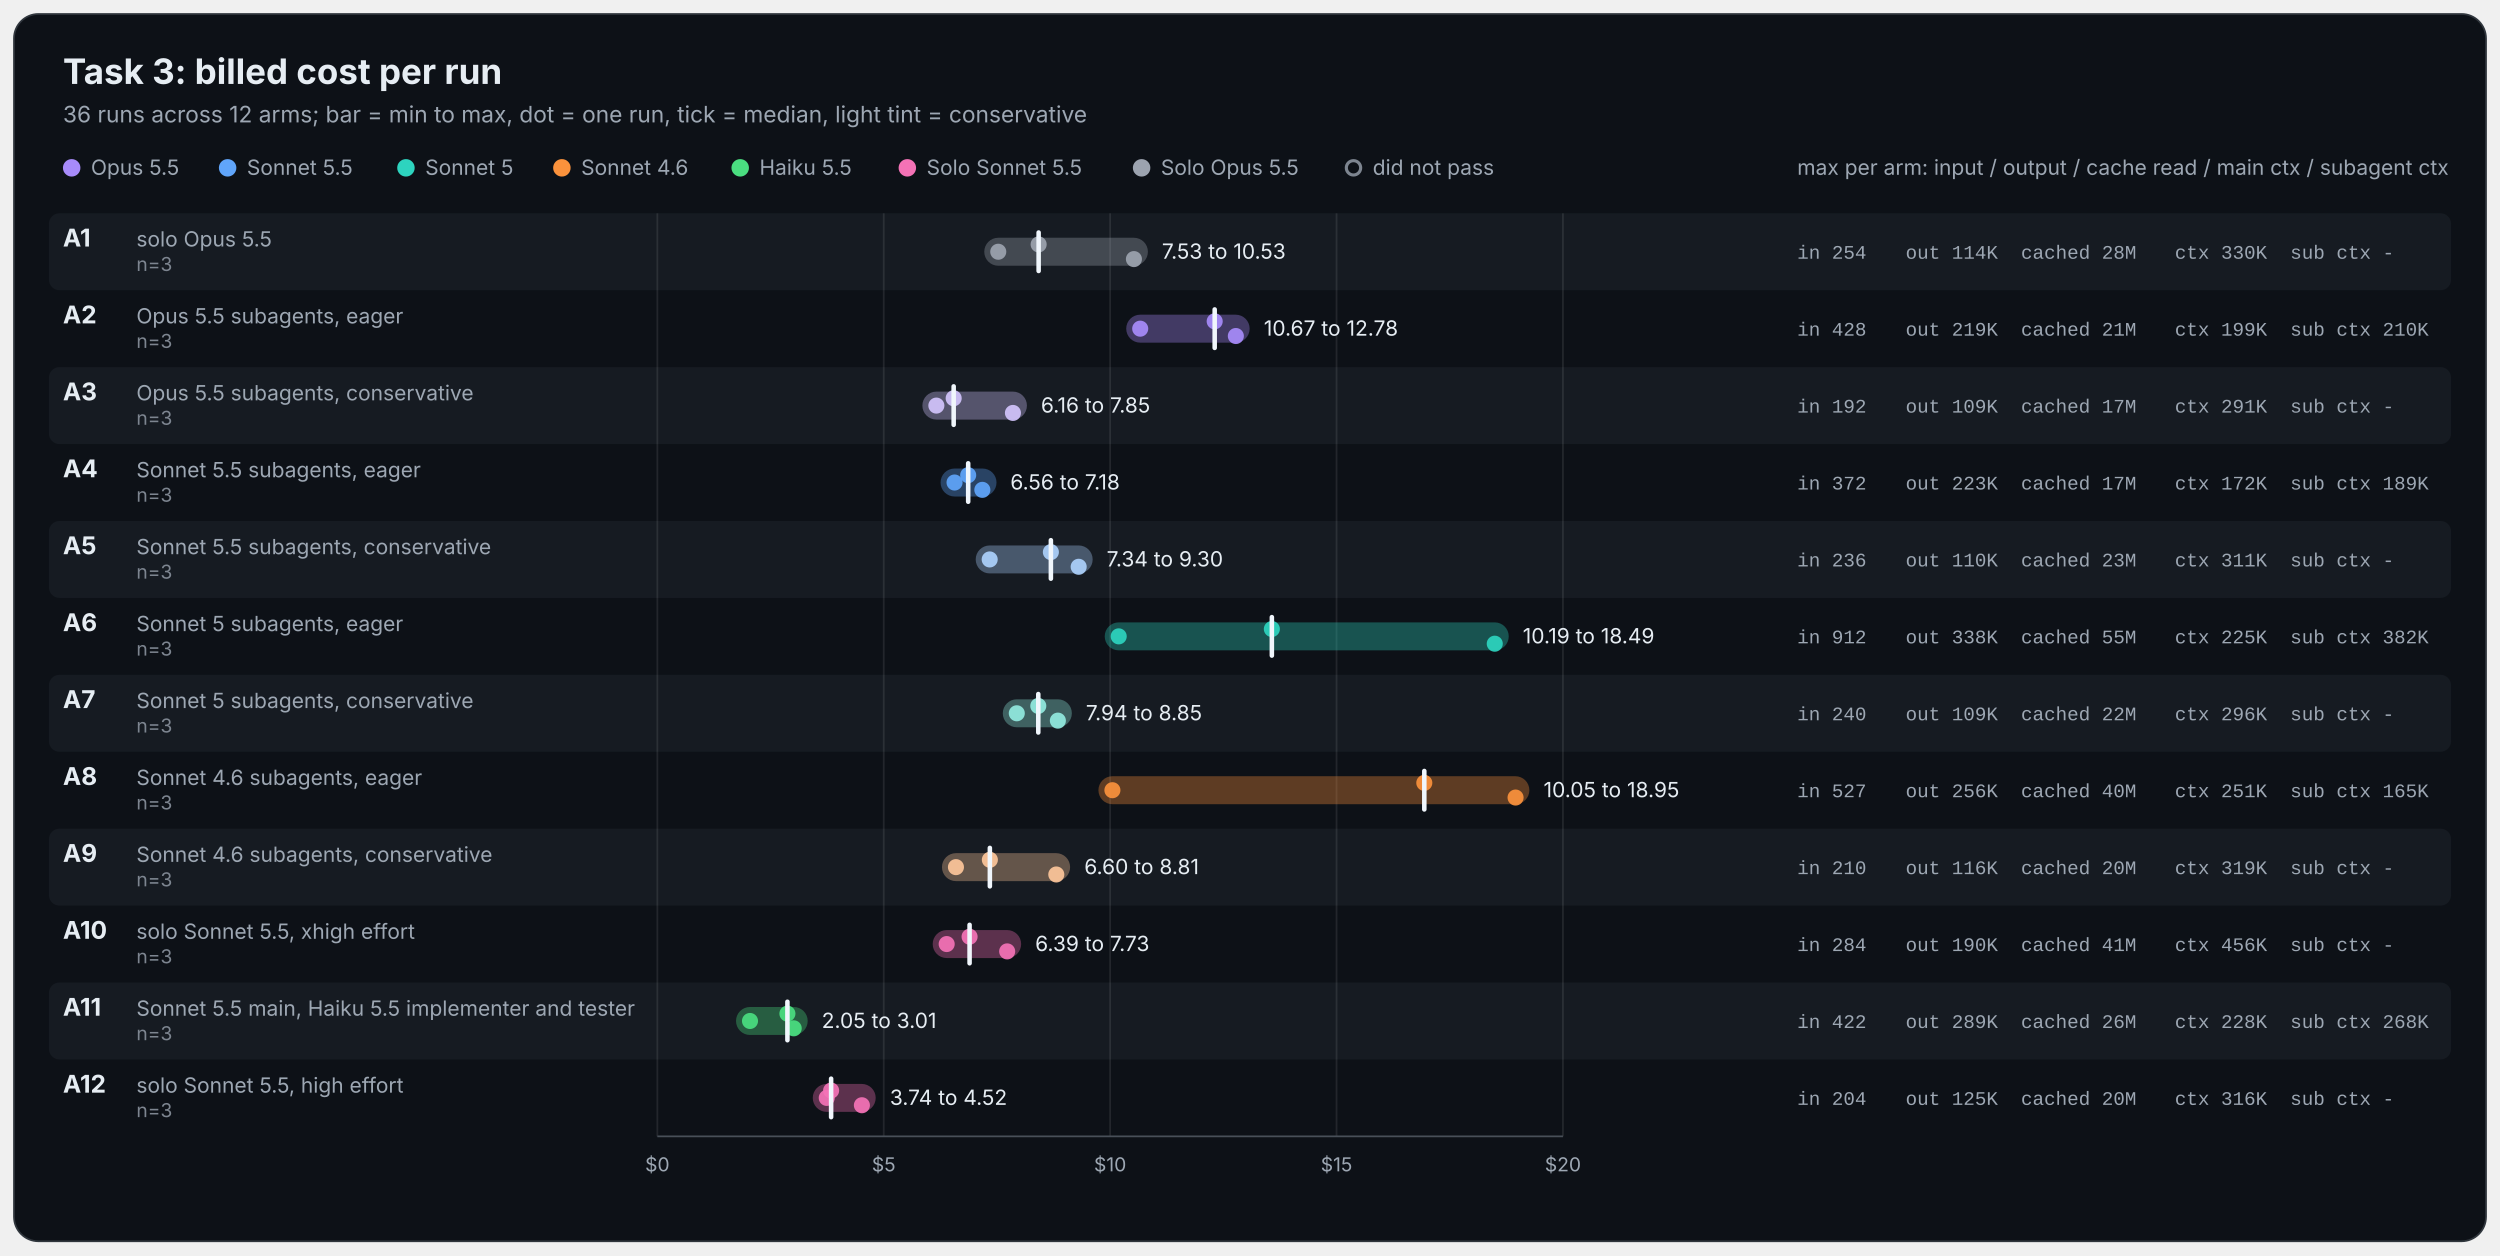
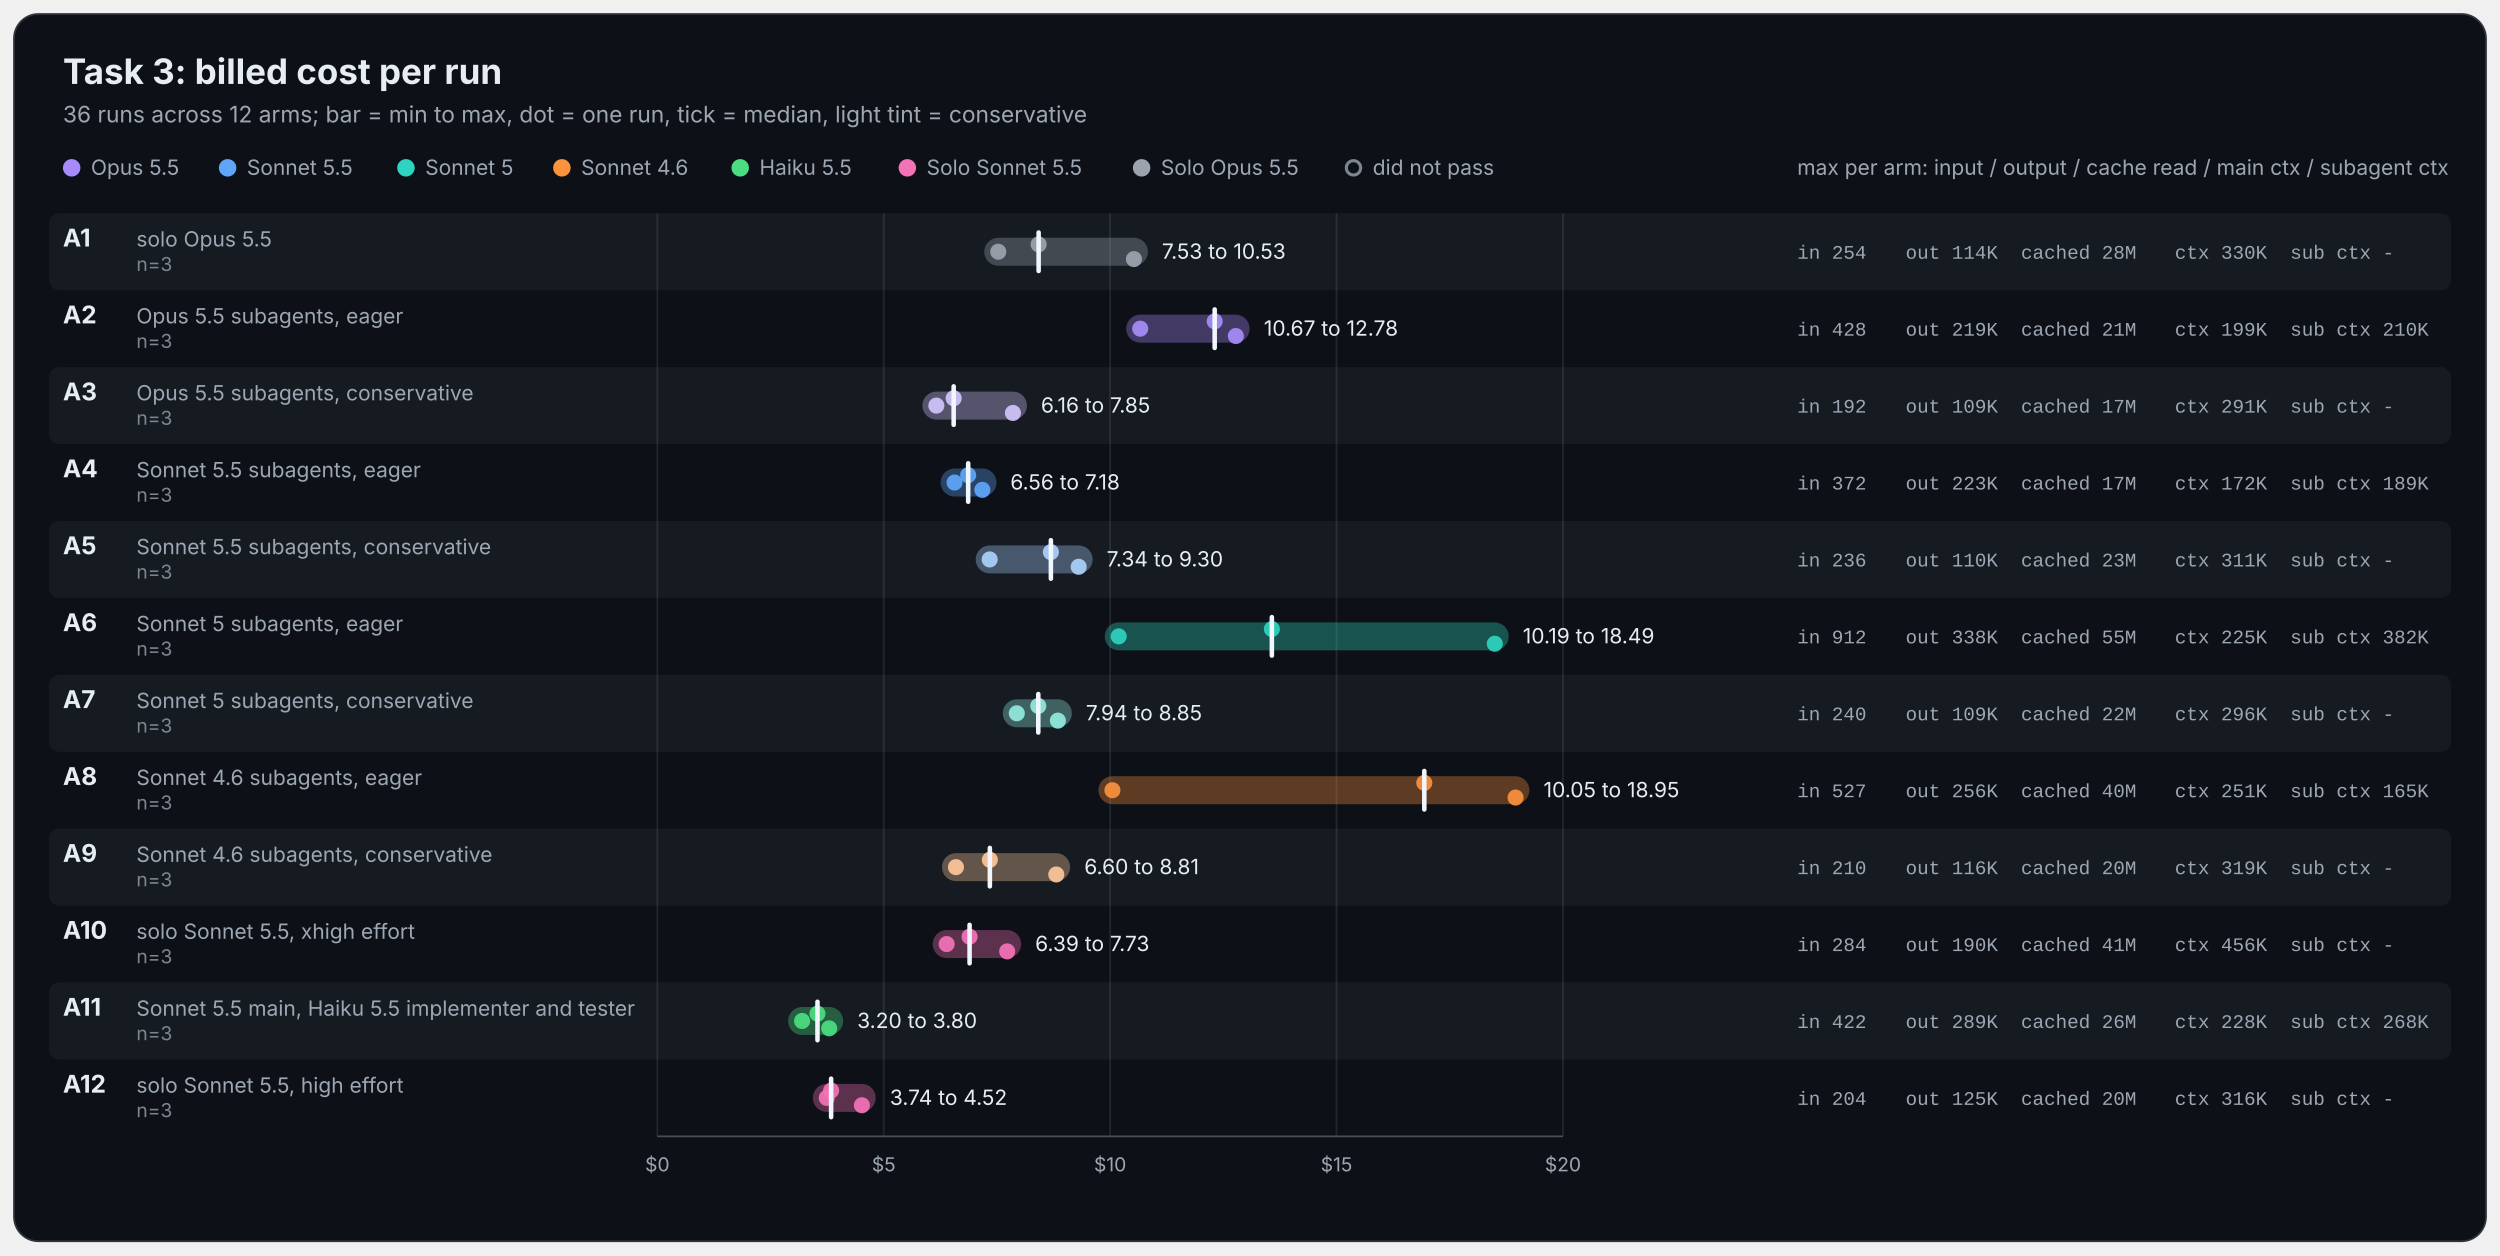
<svg xmlns="http://www.w3.org/2000/svg" width="1430" height="718.0" viewBox="0 0 1430 718.0" role="img" aria-label="Task 3: billed cost per run" font-family="-apple-system, &quot;Segoe UI&quot;, Inter, Roboto, &quot;Helvetica Neue&quot;, Arial, sans-serif">
  <rect x="8" y="8" width="1414" height="702.0" rx="14" fill="#0d1117" stroke="#30363d" stroke-width="1" />
  <text x="36.0" y="48.0" font-size="20" font-weight="700" fill="#e6edf3" text-anchor="start">Task 3: billed cost per run</text>
  <text x="36.0" y="70.0" font-size="13" font-weight="400" fill="#9da7b3" text-anchor="start">36 runs across 12 arms; bar = min to max, dot = one run, tick = median, light tint = conservative</text>
  <circle cx="41.0" cy="96.0" r="5" fill="#a78bfa" />
  <text x="52.0" y="100.0" font-size="12" font-weight="400" fill="#9da7b3" text-anchor="start">Opus 5.5</text>
  <circle cx="130.2" cy="96.0" r="5" fill="#60a5fa" />
  <text x="141.2" y="100.0" font-size="12" font-weight="400" fill="#9da7b3" text-anchor="start">Sonnet 5.5</text>
  <circle cx="232.2" cy="96.0" r="5" fill="#2dd4bf" />
  <text x="243.2" y="100.0" font-size="12" font-weight="400" fill="#9da7b3" text-anchor="start">Sonnet 5</text>
  <circle cx="321.4" cy="96.0" r="5" fill="#fb923c" />
  <text x="332.4" y="100.0" font-size="12" font-weight="400" fill="#9da7b3" text-anchor="start">Sonnet 4.6</text>
  <circle cx="423.4" cy="96.0" r="5" fill="#4ade80" />
  <text x="434.4" y="100.0" font-size="12" font-weight="400" fill="#9da7b3" text-anchor="start">Haiku 5.5</text>
  <circle cx="519.0" cy="96.0" r="5" fill="#f472b6" />
  <text x="530.0" y="100.0" font-size="12" font-weight="400" fill="#9da7b3" text-anchor="start">Solo Sonnet 5.5</text>
  <circle cx="653.0" cy="96.0" r="5" fill="#9ca3af" />
  <text x="664.0" y="100.0" font-size="12" font-weight="400" fill="#9da7b3" text-anchor="start">Solo Opus 5.5</text>
  <circle cx="774.2" cy="96.0" r="4.1" fill="#0d1117" stroke="#7d8590" stroke-width="1.8" />
  <text x="785.2" y="100.0" font-size="12" font-weight="400" fill="#9da7b3" text-anchor="start">did not pass</text>
  <text x="1028.0" y="100.0" font-size="12" font-weight="400" fill="#9da7b3" text-anchor="start">max per arm: input / output / cache read / main ctx / subagent ctx</text>
  <rect x="28" y="122.0" width="1374.0" height="44" rx="6" fill="#161b22" />
  <rect x="28" y="210.0" width="1374.0" height="44" rx="6" fill="#161b22" />
  <rect x="28" y="298.0" width="1374.0" height="44" rx="6" fill="#161b22" />
  <rect x="28" y="386.0" width="1374.0" height="44" rx="6" fill="#161b22" />
  <rect x="28" y="474.0" width="1374.0" height="44" rx="6" fill="#161b22" />
  <rect x="28" y="562.0" width="1374.0" height="44" rx="6" fill="#161b22" />
  <line x1="376.0" y1="122.0" x2="376.0" y2="650.0" stroke="#ffffff" stroke-opacity="0.09" stroke-width="1" />
  <text x="376.0" y="670.0" font-size="11" font-weight="400" fill="#9da7b3" text-anchor="middle">$0</text>
  <line x1="505.5" y1="122.0" x2="505.5" y2="650.0" stroke="#ffffff" stroke-opacity="0.09" stroke-width="1" />
  <text x="505.5" y="670.0" font-size="11" font-weight="400" fill="#9da7b3" text-anchor="middle">$5</text>
  <line x1="635.0" y1="122.0" x2="635.0" y2="650.0" stroke="#ffffff" stroke-opacity="0.09" stroke-width="1" />
  <text x="635.0" y="670.0" font-size="11" font-weight="400" fill="#9da7b3" text-anchor="middle">$10</text>
  <line x1="764.5" y1="122.0" x2="764.5" y2="650.0" stroke="#ffffff" stroke-opacity="0.09" stroke-width="1" />
  <text x="764.5" y="670.0" font-size="11" font-weight="400" fill="#9da7b3" text-anchor="middle">$15</text>
  <line x1="894.0" y1="122.0" x2="894.0" y2="650.0" stroke="#ffffff" stroke-opacity="0.09" stroke-width="1" />
  <text x="894.0" y="670.0" font-size="11" font-weight="400" fill="#9da7b3" text-anchor="middle">$20</text>
  <line x1="376.0" y1="650.0" x2="894.0" y2="650.0" stroke="#484f58" stroke-width="1" />
  <text x="36.0" y="141.0" font-size="14" font-weight="700" fill="#e6edf3" text-anchor="start">A1</text>
  <text x="78.0" y="141.0" font-size="12" font-weight="400" fill="#9da7b3" text-anchor="start">solo Opus 5.5</text>
  <text x="78.0" y="155.0" font-size="11" font-weight="400" fill="#7d8590" text-anchor="start">n=3</text>
  <rect x="563.0" y="136.0" width="93.6" height="16" rx="8.0" fill="#9ca3af" fill-opacity="0.34" />
  <circle cx="571.0" cy="144.0" r="4.6" fill="#9ca3af" fill-opacity="0.92" />
  <circle cx="594.1" cy="139.8" r="4.6" fill="#9ca3af" fill-opacity="0.92" />
  <circle cx="648.6" cy="148.2" r="4.6" fill="#9ca3af" fill-opacity="0.92" />
  <line x1="594.1" y1="133.0" x2="594.1" y2="155.0" stroke="#f0f6fc" stroke-width="2.6" stroke-linecap="round" />
  <text x="664.6" y="148.0" font-size="12" font-weight="400" fill="#e6edf3" text-anchor="start">7.53 to 10.53</text>
  <text x="1028.0" y="148.0" font-size="11" fill="#9da7b3" font-family="ui-monospace, SFMono-Regular, Menlo, Consolas, &quot;Liberation Mono&quot;, monospace">in 254</text>
  <text x="1090.0" y="148.0" font-size="11" fill="#9da7b3" font-family="ui-monospace, SFMono-Regular, Menlo, Consolas, &quot;Liberation Mono&quot;, monospace">out 114K</text>
  <text x="1156.0" y="148.0" font-size="11" fill="#9da7b3" font-family="ui-monospace, SFMono-Regular, Menlo, Consolas, &quot;Liberation Mono&quot;, monospace">cached 28M</text>
  <text x="1244.0" y="148.0" font-size="11" fill="#9da7b3" font-family="ui-monospace, SFMono-Regular, Menlo, Consolas, &quot;Liberation Mono&quot;, monospace">ctx 330K</text>
  <text x="1310.0" y="148.0" font-size="11" fill="#9da7b3" font-family="ui-monospace, SFMono-Regular, Menlo, Consolas, &quot;Liberation Mono&quot;, monospace">sub ctx -</text>
  <text x="36.0" y="185.0" font-size="14" font-weight="700" fill="#e6edf3" text-anchor="start">A2</text>
  <text x="78.0" y="185.0" font-size="12" font-weight="400" fill="#9da7b3" text-anchor="start">Opus 5.5 subagents, eager</text>
  <text x="78.0" y="199.0" font-size="11" font-weight="400" fill="#7d8590" text-anchor="start">n=3</text>
  <rect x="644.2" y="180.0" width="70.6" height="16" rx="8.0" fill="#a78bfa" fill-opacity="0.34" />
  <circle cx="652.2" cy="188.0" r="4.6" fill="#a78bfa" fill-opacity="0.92" />
  <circle cx="694.8" cy="183.8" r="4.6" fill="#a78bfa" fill-opacity="0.92" />
  <circle cx="706.9" cy="192.2" r="4.6" fill="#a78bfa" fill-opacity="0.92" />
  <line x1="694.8" y1="177.0" x2="694.8" y2="199.0" stroke="#f0f6fc" stroke-width="2.6" stroke-linecap="round" />
  <text x="722.9" y="192.0" font-size="12" font-weight="400" fill="#e6edf3" text-anchor="start">10.67 to 12.78</text>
  <text x="1028.0" y="192.0" font-size="11" fill="#9da7b3" font-family="ui-monospace, SFMono-Regular, Menlo, Consolas, &quot;Liberation Mono&quot;, monospace">in 428</text>
  <text x="1090.0" y="192.0" font-size="11" fill="#9da7b3" font-family="ui-monospace, SFMono-Regular, Menlo, Consolas, &quot;Liberation Mono&quot;, monospace">out 219K</text>
  <text x="1156.0" y="192.0" font-size="11" fill="#9da7b3" font-family="ui-monospace, SFMono-Regular, Menlo, Consolas, &quot;Liberation Mono&quot;, monospace">cached 21M</text>
  <text x="1244.0" y="192.0" font-size="11" fill="#9da7b3" font-family="ui-monospace, SFMono-Regular, Menlo, Consolas, &quot;Liberation Mono&quot;, monospace">ctx 199K</text>
  <text x="1310.0" y="192.0" font-size="11" fill="#9da7b3" font-family="ui-monospace, SFMono-Regular, Menlo, Consolas, &quot;Liberation Mono&quot;, monospace">sub ctx 210K</text>
  <text x="36.0" y="229.0" font-size="14" font-weight="700" fill="#e6edf3" text-anchor="start">A3</text>
  <text x="78.0" y="229.0" font-size="12" font-weight="400" fill="#9da7b3" text-anchor="start">Opus 5.5 subagents, conservative</text>
  <text x="78.0" y="243.0" font-size="11" font-weight="400" fill="#7d8590" text-anchor="start">n=3</text>
  <rect x="527.6" y="224.0" width="59.8" height="16" rx="8.0" fill="#d1c3fc" fill-opacity="0.34" />
  <circle cx="535.6" cy="232.0" r="4.6" fill="#d1c3fc" fill-opacity="0.92" />
  <circle cx="545.5" cy="227.8" r="4.6" fill="#d1c3fc" fill-opacity="0.92" />
  <circle cx="579.4" cy="236.2" r="4.6" fill="#d1c3fc" fill-opacity="0.92" />
  <line x1="545.5" y1="221.0" x2="545.5" y2="243.0" stroke="#f0f6fc" stroke-width="2.6" stroke-linecap="round" />
  <text x="595.4" y="236.0" font-size="12" font-weight="400" fill="#e6edf3" text-anchor="start">6.16 to 7.85</text>
  <text x="1028.0" y="236.0" font-size="11" fill="#9da7b3" font-family="ui-monospace, SFMono-Regular, Menlo, Consolas, &quot;Liberation Mono&quot;, monospace">in 192</text>
  <text x="1090.0" y="236.0" font-size="11" fill="#9da7b3" font-family="ui-monospace, SFMono-Regular, Menlo, Consolas, &quot;Liberation Mono&quot;, monospace">out 109K</text>
  <text x="1156.0" y="236.0" font-size="11" fill="#9da7b3" font-family="ui-monospace, SFMono-Regular, Menlo, Consolas, &quot;Liberation Mono&quot;, monospace">cached 17M</text>
  <text x="1244.0" y="236.0" font-size="11" fill="#9da7b3" font-family="ui-monospace, SFMono-Regular, Menlo, Consolas, &quot;Liberation Mono&quot;, monospace">ctx 291K</text>
  <text x="1310.0" y="236.0" font-size="11" fill="#9da7b3" font-family="ui-monospace, SFMono-Regular, Menlo, Consolas, &quot;Liberation Mono&quot;, monospace">sub ctx -</text>
  <text x="36.0" y="273.0" font-size="14" font-weight="700" fill="#e6edf3" text-anchor="start">A4</text>
  <text x="78.0" y="273.0" font-size="12" font-weight="400" fill="#9da7b3" text-anchor="start">Sonnet 5.5 subagents, eager</text>
  <text x="78.0" y="287.0" font-size="11" font-weight="400" fill="#7d8590" text-anchor="start">n=3</text>
  <rect x="538.0" y="268.0" width="32.0" height="16" rx="8.0" fill="#60a5fa" fill-opacity="0.34" />
  <circle cx="546.0" cy="276.0" r="4.6" fill="#60a5fa" fill-opacity="0.92" />
  <circle cx="553.8" cy="271.8" r="4.6" fill="#60a5fa" fill-opacity="0.92" />
  <circle cx="561.9" cy="280.2" r="4.6" fill="#60a5fa" fill-opacity="0.92" />
  <line x1="553.8" y1="265.0" x2="553.8" y2="287.0" stroke="#f0f6fc" stroke-width="2.6" stroke-linecap="round" />
  <text x="577.9" y="280.0" font-size="12" font-weight="400" fill="#e6edf3" text-anchor="start">6.56 to 7.18</text>
  <text x="1028.0" y="280.0" font-size="11" fill="#9da7b3" font-family="ui-monospace, SFMono-Regular, Menlo, Consolas, &quot;Liberation Mono&quot;, monospace">in 372</text>
  <text x="1090.0" y="280.0" font-size="11" fill="#9da7b3" font-family="ui-monospace, SFMono-Regular, Menlo, Consolas, &quot;Liberation Mono&quot;, monospace">out 223K</text>
  <text x="1156.0" y="280.0" font-size="11" fill="#9da7b3" font-family="ui-monospace, SFMono-Regular, Menlo, Consolas, &quot;Liberation Mono&quot;, monospace">cached 17M</text>
  <text x="1244.0" y="280.0" font-size="11" fill="#9da7b3" font-family="ui-monospace, SFMono-Regular, Menlo, Consolas, &quot;Liberation Mono&quot;, monospace">ctx 172K</text>
  <text x="1310.0" y="280.0" font-size="11" fill="#9da7b3" font-family="ui-monospace, SFMono-Regular, Menlo, Consolas, &quot;Liberation Mono&quot;, monospace">sub ctx 189K</text>
  <text x="36.0" y="317.0" font-size="14" font-weight="700" fill="#e6edf3" text-anchor="start">A5</text>
  <text x="78.0" y="317.0" font-size="12" font-weight="400" fill="#9da7b3" text-anchor="start">Sonnet 5.5 subagents, conservative</text>
  <text x="78.0" y="331.0" font-size="11" font-weight="400" fill="#7d8590" text-anchor="start">n=3</text>
  <rect x="558.1" y="312.0" width="66.9" height="16" rx="8.0" fill="#acd0fc" fill-opacity="0.34" />
  <circle cx="566.1" cy="320.0" r="4.6" fill="#acd0fc" fill-opacity="0.92" />
  <circle cx="601.1" cy="315.8" r="4.6" fill="#acd0fc" fill-opacity="0.92" />
  <circle cx="617.0" cy="324.2" r="4.6" fill="#acd0fc" fill-opacity="0.92" />
  <line x1="601.1" y1="309.0" x2="601.1" y2="331.0" stroke="#f0f6fc" stroke-width="2.6" stroke-linecap="round" />
  <text x="633.0" y="324.0" font-size="12" font-weight="400" fill="#e6edf3" text-anchor="start">7.34 to 9.30</text>
  <text x="1028.0" y="324.0" font-size="11" fill="#9da7b3" font-family="ui-monospace, SFMono-Regular, Menlo, Consolas, &quot;Liberation Mono&quot;, monospace">in 236</text>
  <text x="1090.0" y="324.0" font-size="11" fill="#9da7b3" font-family="ui-monospace, SFMono-Regular, Menlo, Consolas, &quot;Liberation Mono&quot;, monospace">out 110K</text>
  <text x="1156.0" y="324.0" font-size="11" fill="#9da7b3" font-family="ui-monospace, SFMono-Regular, Menlo, Consolas, &quot;Liberation Mono&quot;, monospace">cached 23M</text>
  <text x="1244.0" y="324.0" font-size="11" fill="#9da7b3" font-family="ui-monospace, SFMono-Regular, Menlo, Consolas, &quot;Liberation Mono&quot;, monospace">ctx 311K</text>
  <text x="1310.0" y="324.0" font-size="11" fill="#9da7b3" font-family="ui-monospace, SFMono-Regular, Menlo, Consolas, &quot;Liberation Mono&quot;, monospace">sub ctx -</text>
  <text x="36.0" y="361.0" font-size="14" font-weight="700" fill="#e6edf3" text-anchor="start">A6</text>
  <text x="78.0" y="361.0" font-size="12" font-weight="400" fill="#9da7b3" text-anchor="start">Sonnet 5 subagents, eager</text>
  <text x="78.0" y="375.0" font-size="11" font-weight="400" fill="#7d8590" text-anchor="start">n=3</text>
  <rect x="631.9" y="356.0" width="231.1" height="16" rx="8.0" fill="#2dd4bf" fill-opacity="0.34" />
  <circle cx="639.9" cy="364.0" r="4.6" fill="#2dd4bf" fill-opacity="0.92" />
  <circle cx="727.5" cy="359.8" r="4.6" fill="#2dd4bf" fill-opacity="0.92" />
  <circle cx="855.0" cy="368.2" r="4.6" fill="#2dd4bf" fill-opacity="0.92" />
  <line x1="727.5" y1="353.0" x2="727.5" y2="375.0" stroke="#f0f6fc" stroke-width="2.6" stroke-linecap="round" />
  <text x="871.0" y="368.0" font-size="12" font-weight="400" fill="#e6edf3" text-anchor="start">10.19 to 18.49</text>
  <text x="1028.0" y="368.0" font-size="11" fill="#9da7b3" font-family="ui-monospace, SFMono-Regular, Menlo, Consolas, &quot;Liberation Mono&quot;, monospace">in 912</text>
  <text x="1090.0" y="368.0" font-size="11" fill="#9da7b3" font-family="ui-monospace, SFMono-Regular, Menlo, Consolas, &quot;Liberation Mono&quot;, monospace">out 338K</text>
  <text x="1156.0" y="368.0" font-size="11" fill="#9da7b3" font-family="ui-monospace, SFMono-Regular, Menlo, Consolas, &quot;Liberation Mono&quot;, monospace">cached 55M</text>
  <text x="1244.0" y="368.0" font-size="11" fill="#9da7b3" font-family="ui-monospace, SFMono-Regular, Menlo, Consolas, &quot;Liberation Mono&quot;, monospace">ctx 225K</text>
  <text x="1310.0" y="368.0" font-size="11" fill="#9da7b3" font-family="ui-monospace, SFMono-Regular, Menlo, Consolas, &quot;Liberation Mono&quot;, monospace">sub ctx 382K</text>
  <text x="36.0" y="405.0" font-size="14" font-weight="700" fill="#e6edf3" text-anchor="start">A7</text>
  <text x="78.0" y="405.0" font-size="12" font-weight="400" fill="#9da7b3" text-anchor="start">Sonnet 5 subagents, conservative</text>
  <text x="78.0" y="419.0" font-size="11" font-weight="400" fill="#7d8590" text-anchor="start">n=3</text>
  <rect x="573.6" y="400.0" width="39.5" height="16" rx="8.0" fill="#92e9de" fill-opacity="0.34" />
  <circle cx="581.6" cy="408.0" r="4.6" fill="#92e9de" fill-opacity="0.92" />
  <circle cx="593.9" cy="403.8" r="4.6" fill="#92e9de" fill-opacity="0.92" />
  <circle cx="605.1" cy="412.2" r="4.6" fill="#92e9de" fill-opacity="0.92" />
  <line x1="593.9" y1="397.0" x2="593.9" y2="419.0" stroke="#f0f6fc" stroke-width="2.6" stroke-linecap="round" />
  <text x="621.1" y="412.0" font-size="12" font-weight="400" fill="#e6edf3" text-anchor="start">7.94 to 8.85</text>
  <text x="1028.0" y="412.0" font-size="11" fill="#9da7b3" font-family="ui-monospace, SFMono-Regular, Menlo, Consolas, &quot;Liberation Mono&quot;, monospace">in 240</text>
  <text x="1090.0" y="412.0" font-size="11" fill="#9da7b3" font-family="ui-monospace, SFMono-Regular, Menlo, Consolas, &quot;Liberation Mono&quot;, monospace">out 109K</text>
  <text x="1156.0" y="412.0" font-size="11" fill="#9da7b3" font-family="ui-monospace, SFMono-Regular, Menlo, Consolas, &quot;Liberation Mono&quot;, monospace">cached 22M</text>
  <text x="1244.0" y="412.0" font-size="11" fill="#9da7b3" font-family="ui-monospace, SFMono-Regular, Menlo, Consolas, &quot;Liberation Mono&quot;, monospace">ctx 296K</text>
  <text x="1310.0" y="412.0" font-size="11" fill="#9da7b3" font-family="ui-monospace, SFMono-Regular, Menlo, Consolas, &quot;Liberation Mono&quot;, monospace">sub ctx -</text>
  <text x="36.0" y="449.0" font-size="14" font-weight="700" fill="#e6edf3" text-anchor="start">A8</text>
  <text x="78.0" y="449.0" font-size="12" font-weight="400" fill="#9da7b3" text-anchor="start">Sonnet 4.6 subagents, eager</text>
  <text x="78.0" y="463.0" font-size="11" font-weight="400" fill="#7d8590" text-anchor="start">n=3</text>
  <rect x="628.3" y="444.0" width="246.5" height="16" rx="8.0" fill="#fb923c" fill-opacity="0.34" />
  <circle cx="636.3" cy="452.0" r="4.6" fill="#fb923c" fill-opacity="0.92" />
  <circle cx="814.7" cy="447.8" r="4.6" fill="#fb923c" fill-opacity="0.92" />
  <circle cx="866.9" cy="456.2" r="4.6" fill="#fb923c" fill-opacity="0.92" />
  <line x1="814.7" y1="441.0" x2="814.7" y2="463.0" stroke="#f0f6fc" stroke-width="2.6" stroke-linecap="round" />
  <text x="882.9" y="456.0" font-size="12" font-weight="400" fill="#e6edf3" text-anchor="start">10.05 to 18.95</text>
  <text x="1028.0" y="456.0" font-size="11" fill="#9da7b3" font-family="ui-monospace, SFMono-Regular, Menlo, Consolas, &quot;Liberation Mono&quot;, monospace">in 527</text>
  <text x="1090.0" y="456.0" font-size="11" fill="#9da7b3" font-family="ui-monospace, SFMono-Regular, Menlo, Consolas, &quot;Liberation Mono&quot;, monospace">out 256K</text>
  <text x="1156.0" y="456.0" font-size="11" fill="#9da7b3" font-family="ui-monospace, SFMono-Regular, Menlo, Consolas, &quot;Liberation Mono&quot;, monospace">cached 40M</text>
  <text x="1244.0" y="456.0" font-size="11" fill="#9da7b3" font-family="ui-monospace, SFMono-Regular, Menlo, Consolas, &quot;Liberation Mono&quot;, monospace">ctx 251K</text>
  <text x="1310.0" y="456.0" font-size="11" fill="#9da7b3" font-family="ui-monospace, SFMono-Regular, Menlo, Consolas, &quot;Liberation Mono&quot;, monospace">sub ctx 165K</text>
  <text x="36.0" y="493.0" font-size="14" font-weight="700" fill="#e6edf3" text-anchor="start">A9</text>
  <text x="78.0" y="493.0" font-size="12" font-weight="400" fill="#9da7b3" text-anchor="start">Sonnet 4.6 subagents, conservative</text>
  <text x="78.0" y="507.0" font-size="11" font-weight="400" fill="#7d8590" text-anchor="start">n=3</text>
  <rect x="538.8" y="488.0" width="73.3" height="16" rx="8.0" fill="#fdc69a" fill-opacity="0.34" />
  <circle cx="546.8" cy="496.0" r="4.6" fill="#fdc69a" fill-opacity="0.92" />
  <circle cx="566.2" cy="491.8" r="4.6" fill="#fdc69a" fill-opacity="0.92" />
  <circle cx="604.2" cy="500.2" r="4.6" fill="#fdc69a" fill-opacity="0.92" />
  <line x1="566.2" y1="485.0" x2="566.2" y2="507.0" stroke="#f0f6fc" stroke-width="2.6" stroke-linecap="round" />
  <text x="620.2" y="500.0" font-size="12" font-weight="400" fill="#e6edf3" text-anchor="start">6.60 to 8.81</text>
  <text x="1028.0" y="500.0" font-size="11" fill="#9da7b3" font-family="ui-monospace, SFMono-Regular, Menlo, Consolas, &quot;Liberation Mono&quot;, monospace">in 210</text>
  <text x="1090.0" y="500.0" font-size="11" fill="#9da7b3" font-family="ui-monospace, SFMono-Regular, Menlo, Consolas, &quot;Liberation Mono&quot;, monospace">out 116K</text>
  <text x="1156.0" y="500.0" font-size="11" fill="#9da7b3" font-family="ui-monospace, SFMono-Regular, Menlo, Consolas, &quot;Liberation Mono&quot;, monospace">cached 20M</text>
  <text x="1244.0" y="500.0" font-size="11" fill="#9da7b3" font-family="ui-monospace, SFMono-Regular, Menlo, Consolas, &quot;Liberation Mono&quot;, monospace">ctx 319K</text>
  <text x="1310.0" y="500.0" font-size="11" fill="#9da7b3" font-family="ui-monospace, SFMono-Regular, Menlo, Consolas, &quot;Liberation Mono&quot;, monospace">sub ctx -</text>
  <text x="36.0" y="537.0" font-size="14" font-weight="700" fill="#e6edf3" text-anchor="start">A10</text>
  <text x="78.0" y="537.0" font-size="12" font-weight="400" fill="#9da7b3" text-anchor="start">solo Sonnet 5.5, xhigh effort</text>
  <text x="78.0" y="551.0" font-size="11" font-weight="400" fill="#7d8590" text-anchor="start">n=3</text>
  <rect x="533.5" y="532.0" width="50.6" height="16" rx="8.0" fill="#f472b6" fill-opacity="0.34" />
  <circle cx="541.5" cy="540.0" r="4.6" fill="#f472b6" fill-opacity="0.92" />
  <circle cx="554.6" cy="535.8" r="4.6" fill="#f472b6" fill-opacity="0.92" />
  <circle cx="576.1" cy="544.2" r="4.6" fill="#f472b6" fill-opacity="0.92" />
  <line x1="554.6" y1="529.0" x2="554.6" y2="551.0" stroke="#f0f6fc" stroke-width="2.6" stroke-linecap="round" />
  <text x="592.1" y="544.0" font-size="12" font-weight="400" fill="#e6edf3" text-anchor="start">6.39 to 7.73</text>
  <text x="1028.0" y="544.0" font-size="11" fill="#9da7b3" font-family="ui-monospace, SFMono-Regular, Menlo, Consolas, &quot;Liberation Mono&quot;, monospace">in 284</text>
  <text x="1090.0" y="544.0" font-size="11" fill="#9da7b3" font-family="ui-monospace, SFMono-Regular, Menlo, Consolas, &quot;Liberation Mono&quot;, monospace">out 190K</text>
  <text x="1156.0" y="544.0" font-size="11" fill="#9da7b3" font-family="ui-monospace, SFMono-Regular, Menlo, Consolas, &quot;Liberation Mono&quot;, monospace">cached 41M</text>
  <text x="1244.0" y="544.0" font-size="11" fill="#9da7b3" font-family="ui-monospace, SFMono-Regular, Menlo, Consolas, &quot;Liberation Mono&quot;, monospace">ctx 456K</text>
  <text x="1310.0" y="544.0" font-size="11" fill="#9da7b3" font-family="ui-monospace, SFMono-Regular, Menlo, Consolas, &quot;Liberation Mono&quot;, monospace">sub ctx -</text>
  <text x="36.0" y="581.0" font-size="14" font-weight="700" fill="#e6edf3" text-anchor="start">A11</text>
  <text x="78.0" y="581.0" font-size="12" font-weight="400" fill="#9da7b3" text-anchor="start">Sonnet 5.5 main, Haiku 5.5 implementer and tester</text>
  <text x="78.0" y="595.0" font-size="11" font-weight="400" fill="#7d8590" text-anchor="start">n=3</text>
-   <rect x="421.0" y="576.0" width="41.0" height="16" rx="8.0" fill="#4ade80" fill-opacity="0.34" />
-   <circle cx="429.0" cy="584.0" r="4.6" fill="#4ade80" fill-opacity="0.92" />
-   <circle cx="450.4" cy="579.8" r="4.6" fill="#4ade80" fill-opacity="0.92" />
-   <circle cx="454.0" cy="588.2" r="4.6" fill="#4ade80" fill-opacity="0.92" />
-   <line x1="450.4" y1="573.0" x2="450.4" y2="595.0" stroke="#f0f6fc" stroke-width="2.6" stroke-linecap="round" />
-   <text x="470.0" y="588.0" font-size="12" font-weight="400" fill="#e6edf3" text-anchor="start">2.05 to 3.01</text>
+   <rect x="450.8" y="576.0" width="31.5" height="16" rx="8.0" fill="#4ade80" fill-opacity="0.34" />
+   <circle cx="458.8" cy="584.0" r="4.6" fill="#4ade80" fill-opacity="0.92" />
+   <circle cx="467.6" cy="579.8" r="4.6" fill="#4ade80" fill-opacity="0.92" />
+   <circle cx="474.3" cy="588.2" r="4.6" fill="#4ade80" fill-opacity="0.92" />
+   <line x1="467.6" y1="573.0" x2="467.6" y2="595.0" stroke="#f0f6fc" stroke-width="2.6" stroke-linecap="round" />
+   <text x="490.3" y="588.0" font-size="12" font-weight="400" fill="#e6edf3" text-anchor="start">3.20 to 3.80</text>
  <text x="1028.0" y="588.0" font-size="11" fill="#9da7b3" font-family="ui-monospace, SFMono-Regular, Menlo, Consolas, &quot;Liberation Mono&quot;, monospace">in 422</text>
  <text x="1090.0" y="588.0" font-size="11" fill="#9da7b3" font-family="ui-monospace, SFMono-Regular, Menlo, Consolas, &quot;Liberation Mono&quot;, monospace">out 289K</text>
  <text x="1156.0" y="588.0" font-size="11" fill="#9da7b3" font-family="ui-monospace, SFMono-Regular, Menlo, Consolas, &quot;Liberation Mono&quot;, monospace">cached 26M</text>
  <text x="1244.0" y="588.0" font-size="11" fill="#9da7b3" font-family="ui-monospace, SFMono-Regular, Menlo, Consolas, &quot;Liberation Mono&quot;, monospace">ctx 228K</text>
  <text x="1310.0" y="588.0" font-size="11" fill="#9da7b3" font-family="ui-monospace, SFMono-Regular, Menlo, Consolas, &quot;Liberation Mono&quot;, monospace">sub ctx 268K</text>
  <text x="36.0" y="625.0" font-size="14" font-weight="700" fill="#e6edf3" text-anchor="start">A12</text>
  <text x="78.0" y="625.0" font-size="12" font-weight="400" fill="#9da7b3" text-anchor="start">solo Sonnet 5.5, high effort</text>
  <text x="78.0" y="639.0" font-size="11" font-weight="400" fill="#7d8590" text-anchor="start">n=3</text>
  <rect x="464.9" y="620.0" width="36.0" height="16" rx="8.0" fill="#f472b6" fill-opacity="0.34" />
  <circle cx="472.9" cy="628.0" r="4.6" fill="#f472b6" fill-opacity="0.92" />
  <circle cx="475.4" cy="623.8" r="4.6" fill="#f472b6" fill-opacity="0.92" />
  <circle cx="493.0" cy="632.2" r="4.6" fill="#f472b6" fill-opacity="0.92" />
  <line x1="475.4" y1="617.0" x2="475.4" y2="639.0" stroke="#f0f6fc" stroke-width="2.6" stroke-linecap="round" />
  <text x="509.0" y="632.0" font-size="12" font-weight="400" fill="#e6edf3" text-anchor="start">3.74 to 4.52</text>
  <text x="1028.0" y="632.0" font-size="11" fill="#9da7b3" font-family="ui-monospace, SFMono-Regular, Menlo, Consolas, &quot;Liberation Mono&quot;, monospace">in 204</text>
  <text x="1090.0" y="632.0" font-size="11" fill="#9da7b3" font-family="ui-monospace, SFMono-Regular, Menlo, Consolas, &quot;Liberation Mono&quot;, monospace">out 125K</text>
  <text x="1156.0" y="632.0" font-size="11" fill="#9da7b3" font-family="ui-monospace, SFMono-Regular, Menlo, Consolas, &quot;Liberation Mono&quot;, monospace">cached 20M</text>
  <text x="1244.0" y="632.0" font-size="11" fill="#9da7b3" font-family="ui-monospace, SFMono-Regular, Menlo, Consolas, &quot;Liberation Mono&quot;, monospace">ctx 316K</text>
  <text x="1310.0" y="632.0" font-size="11" fill="#9da7b3" font-family="ui-monospace, SFMono-Regular, Menlo, Consolas, &quot;Liberation Mono&quot;, monospace">sub ctx -</text>
</svg>
